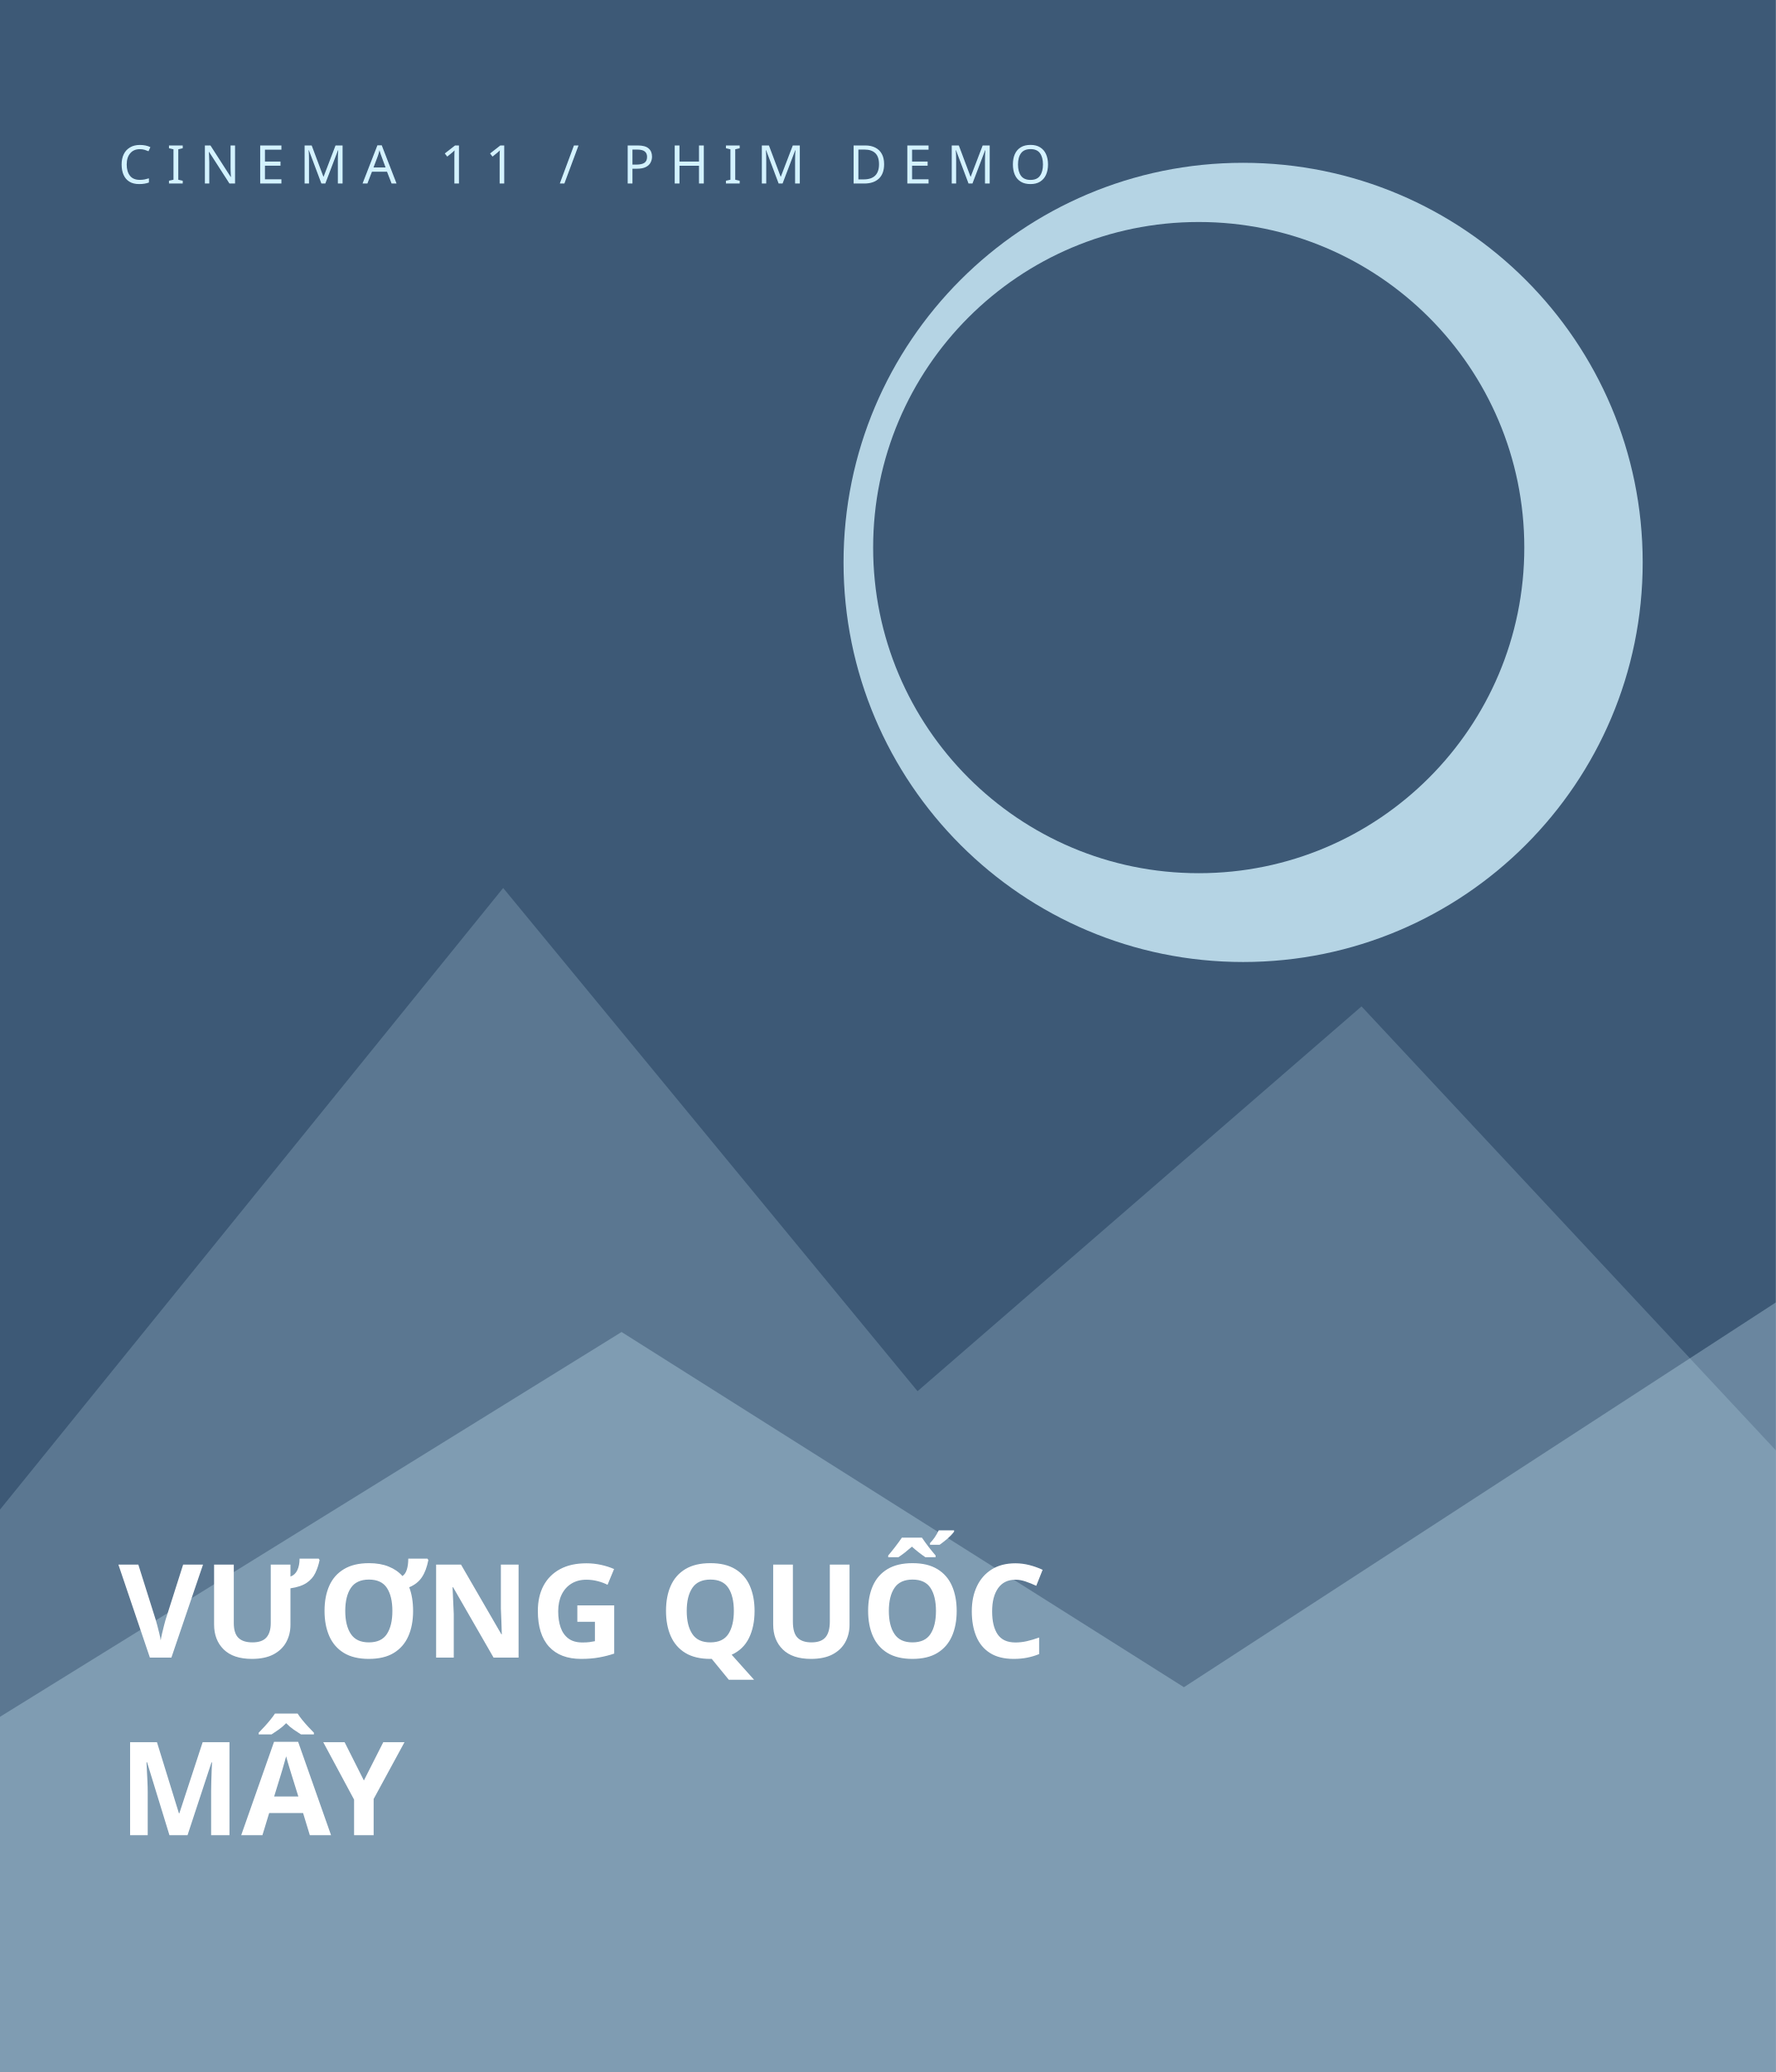
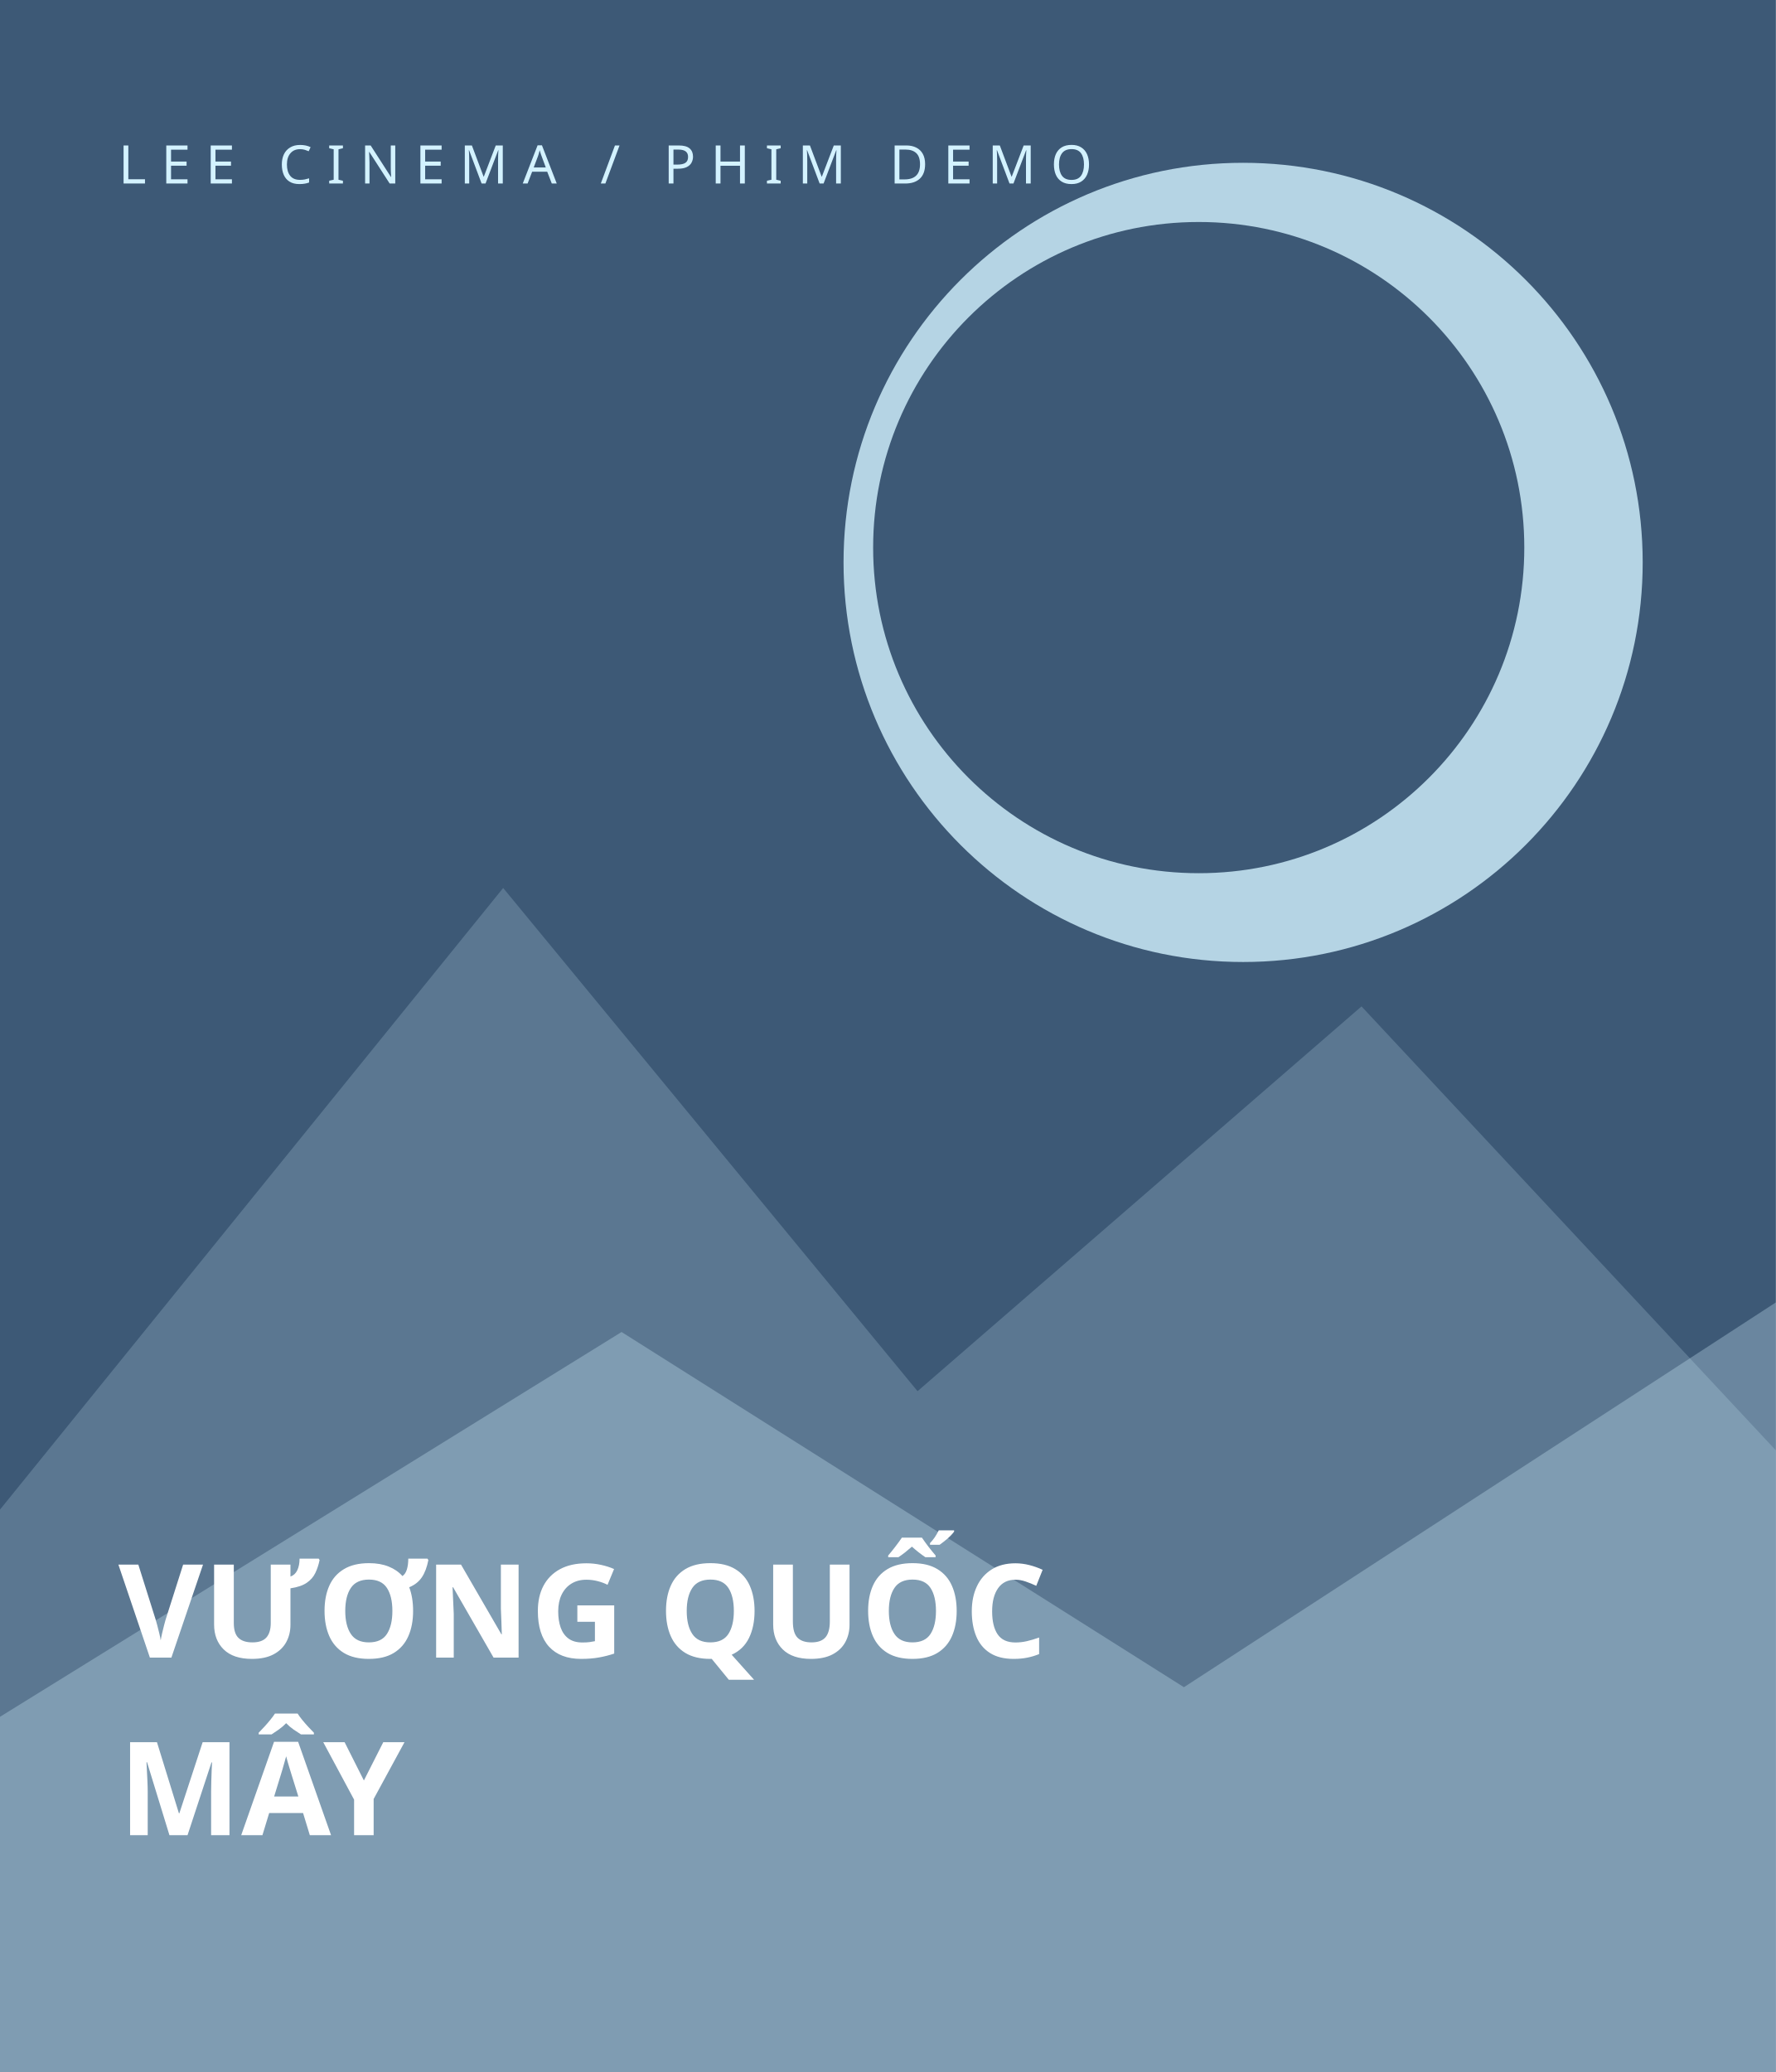
<svg xmlns="http://www.w3.org/2000/svg" viewBox="0 0 600 700">
  <rect width="600" height="700" fill="#3d5976" />
  <circle cx="420" cy="190" r="135" fill="#d3f2ff" opacity=".8" />
  <circle cx="405" cy="185" r="110" fill="#3d5976" />
  <path d="M0 510 L170 300 L310 470 L460 340 L600 490 V700 H0Z" fill="#d3f2ff" opacity=".2" />
  <path d="M0 580 L210 450 L400 570 L600 440 V700 H0Z" fill="#d3f2ff" opacity=".3" />
-   <text x="40" y="62" fill="#d3f2ff" font-family="sans-serif" font-size="18" letter-spacing="5">CINEMA 11 / PHIM DEMO</text>
+   <text x="40" y="62" fill="#d3f2ff" font-family="sans-serif" font-size="18" letter-spacing="5">LEE CINEMA / PHIM DEMO</text>
  <text x="40" y="560" fill="#fff" font-family="sans-serif" font-size="44" font-weight="bold">VƯƠNG QUỐC</text>
  <text x="40" y="620" fill="#fff" font-family="sans-serif" font-size="44" font-weight="bold">MÂY</text>
</svg>
